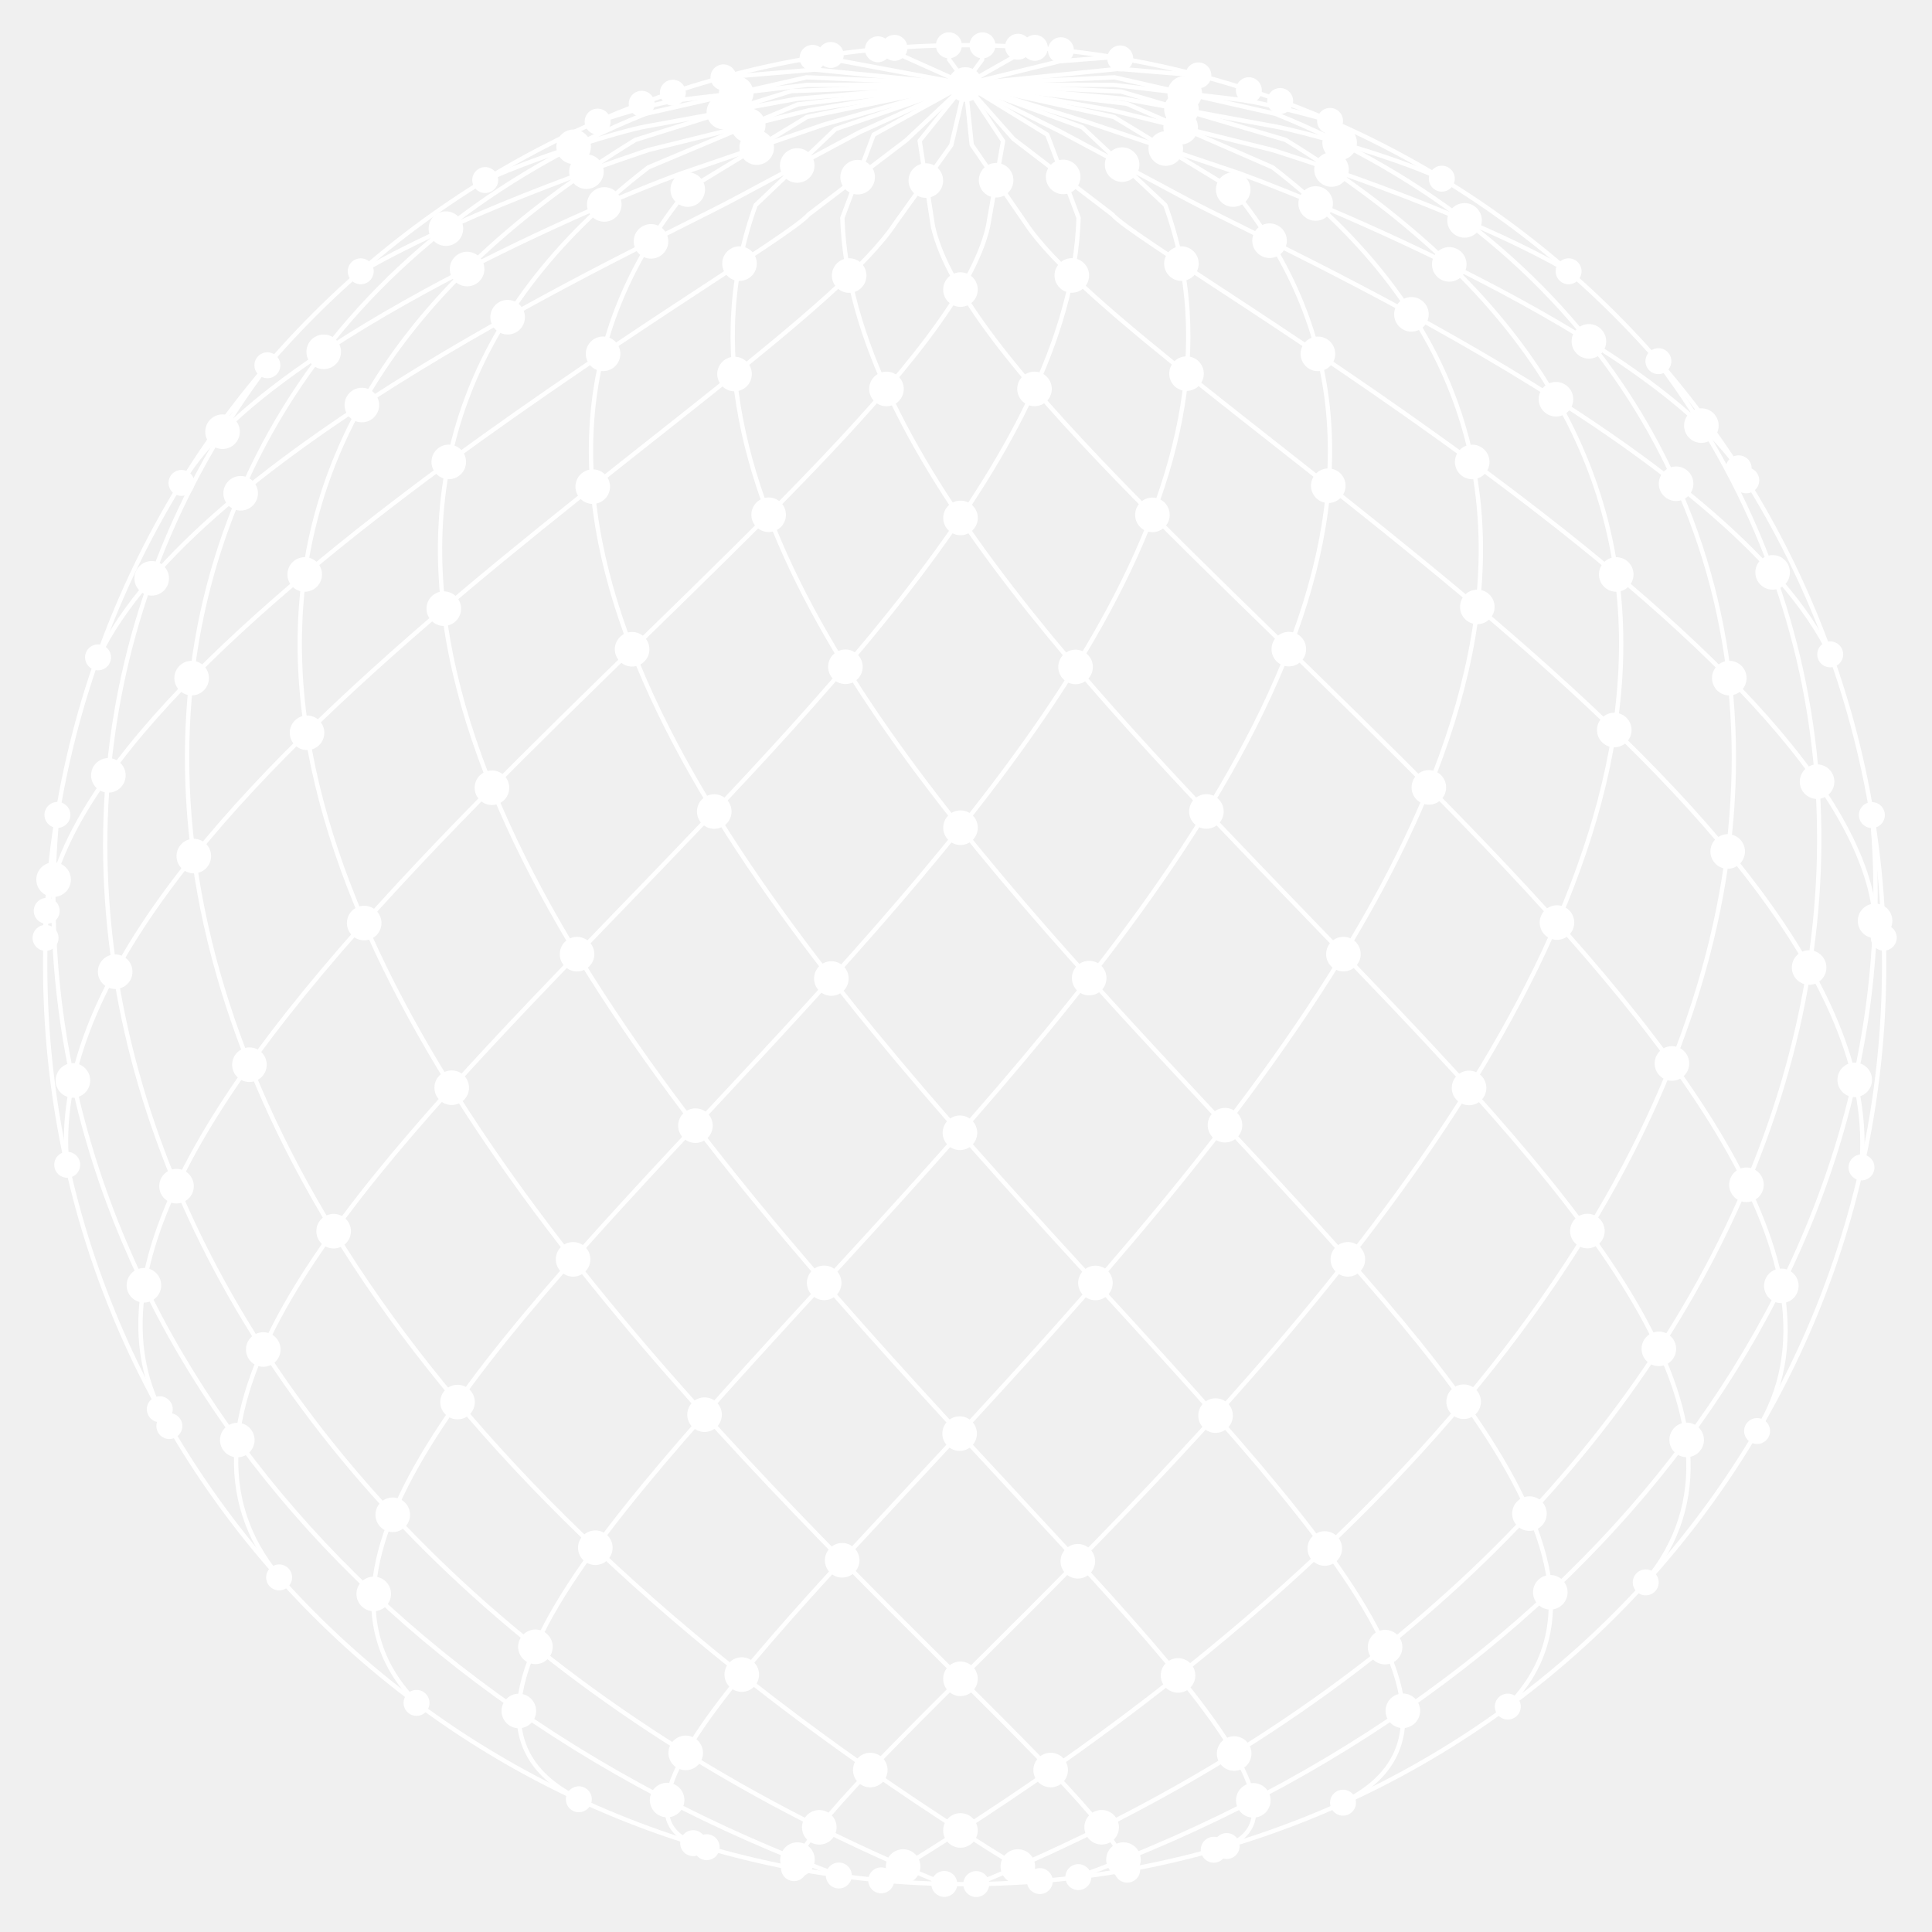
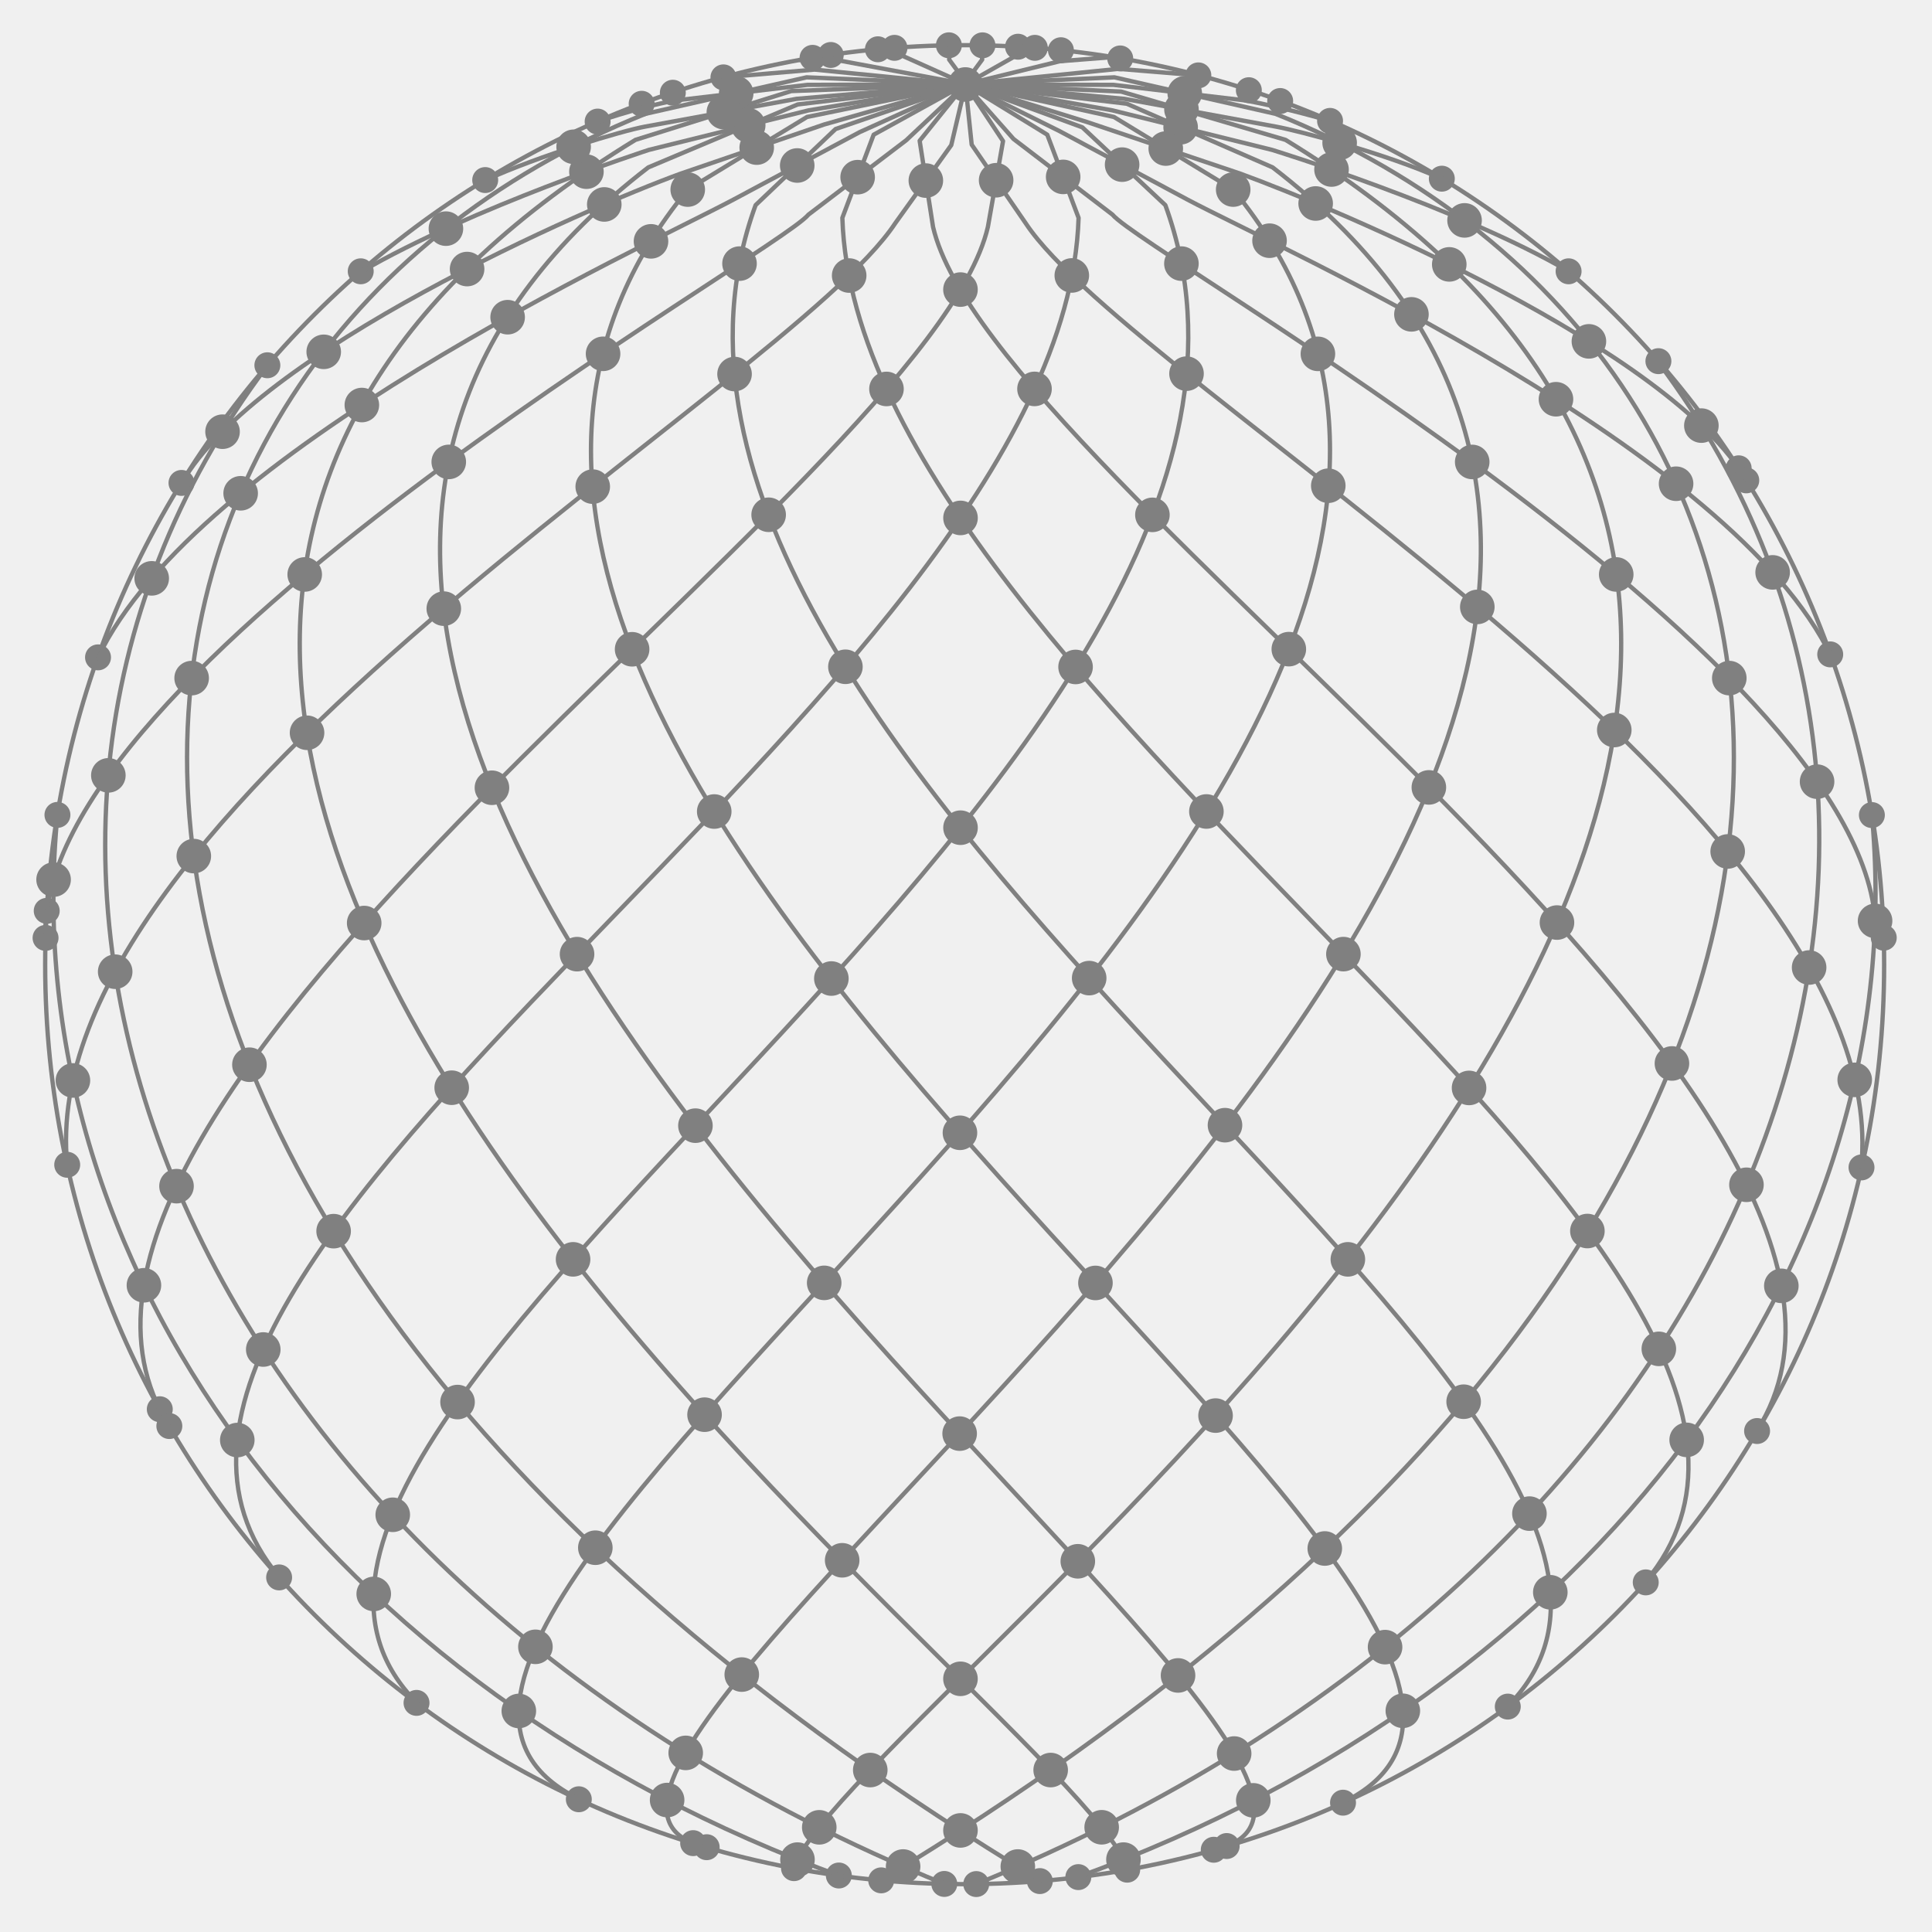
<svg xmlns="http://www.w3.org/2000/svg" width="100%" height="100%" viewBox="-10 -10 447 447">
  <style>
        svg {
            stroke-linecap: round;
            stroke-linejoin: round;
        }

        .bg-sphere,
        .line {
            fill: none;
-             stroke: white;
+             stroke: grey;
            stroke-width: 1px;
        }

        .dot {
-             fill: white;
+             fill: grey;
            stroke: none;
            r: 4px;
        }

        .dot-circle {
-             fill: white;
+             fill: grey;
            r: 3px;
        }
    </style>
  <circle class="bg-sphere" cx="213.189" cy="213.189" r="212.739" />
  <g id="dots-circle">
    <circle class="dot dot-circle" cx="209.54" cy="0.48" r="4" />
    <circle class="dot dot-circle" cx="217.31" cy="0.49" r="4" />
    <circle class="dot dot-circle" cx="193.12" cy="1.40" r="4" />
    <circle class="dot dot-circle" cx="196.95" cy="1.07" r="4" />
    <circle class="dot dot-circle" cx="225.54" cy="0.81" r="4" />
    <circle class="dot dot-circle" cx="229.43" cy="1.07" r="4" />
    <circle class="dot dot-circle" cx="235.46" cy="1.62" r="4" />
    <circle class="dot dot-circle" cx="178.00" cy="3.38" r="4" />
    <circle class="dot dot-circle" cx="182.21" cy="2.72" r="4" />
    <circle class="dot dot-circle" cx="249.18" cy="3.52" r="4" />
    <circle class="dot dot-circle" cx="267.26" cy="7.44" r="4" />
    <circle class="dot dot-circle" cx="157.38" cy="7.90" r="4" />
    <circle class="dot dot-circle" cx="145.67" cy="11.45" r="4" />
    <circle class="dot dot-circle" cx="278.94" cy="10.87" r="4" />
    <circle class="dot dot-circle" cx="286.19" cy="13.37" r="4" />
    <circle class="dot dot-circle" cx="138.46" cy="14.01" r="4" />
    <circle class="dot dot-circle" cx="128.27" cy="18.13" r="4" />
    <circle class="dot dot-circle" cx="297.73" cy="17.97" r="4" />
    <circle class="dot dot-circle" cx="323.59" cy="31.34" r="4" />
    <circle class="dot dot-circle" cx="102.26" cy="31.66" r="4" />
    <circle class="dot dot-circle" cx="73.46" cy="52.77" r="4" />
    <circle class="dot dot-circle" cx="352.92" cy="52.77" r="4" />
    <circle class="dot dot-circle" cx="373.70" cy="73.56" r="4" />
    <circle class="dot dot-circle" cx="51.86" cy="74.51" r="4" />
    <circle class="dot dot-circle" cx="392.27" cy="98.35" r="4" />
    <circle class="dot dot-circle" cx="394.03" cy="101.14" r="4" />
    <circle class="dot dot-circle" cx="31.99" cy="101.73" r="4" />
    <circle class="dot dot-circle" cx="413.45" cy="141.40" r="4" />
    <circle class="dot dot-circle" cx="12.68" cy="142.09" r="4" />
    <circle class="dot dot-circle" cx="3.29" cy="178.54" r="4" />
    <circle class="dot dot-circle" cx="423.09" cy="178.58" r="4" />
    <circle class="dot dot-circle" cx="0.81" cy="200.74" r="4" />
    <circle class="dot dot-circle" cx="0.54" cy="207.00" r="4" />
    <circle class="dot dot-circle" cx="425.84" cy="206.95" r="4" />
    <circle class="dot dot-circle" cx="5.55" cy="259.49" r="4" />
    <circle class="dot dot-circle" cx="420.69" cy="260.10" r="4" />
    <circle class="dot dot-circle" cx="26.97" cy="316.05" r="4" />
    <circle class="dot dot-circle" cx="29.18" cy="319.94" r="4" />
    <circle class="dot dot-circle" cx="396.53" cy="321.09" r="4" />
    <circle class="dot dot-circle" cx="54.58" cy="354.96" r="4" />
    <circle class="dot dot-circle" cx="370.77" cy="356.11" r="4" />
    <circle class="dot dot-circle" cx="86.37" cy="383.99" r="4" />
    <circle class="dot dot-circle" cx="338.85" cy="384.85" r="4" />
    <circle class="dot dot-circle" cx="123.92" cy="406.29" r="4" />
    <circle class="dot dot-circle" cx="300.73" cy="407.08" r="4" />
    <circle class="dot dot-circle" cx="150.37" cy="416.44" r="4" />
    <circle class="dot dot-circle" cx="153.50" cy="417.38" r="4" />
    <circle class="dot dot-circle" cx="273.81" cy="417.11" r="4" />
    <circle class="dot dot-circle" cx="270.82" cy="417.97" r="4" />
    <circle class="dot dot-circle" cx="173.70" cy="422.23" r="4" />
    <circle class="dot dot-circle" cx="250.80" cy="422.58" r="4" />
    <circle class="dot dot-circle" cx="184.08" cy="423.93" r="4" />
    <circle class="dot dot-circle" cx="239.49" cy="424.30" r="4" />
    <circle class="dot dot-circle" cx="193.88" cy="425.05" r="4" />
    <circle class="dot dot-circle" cx="230.58" cy="425.22" r="4" />
    <circle class="dot dot-circle" cx="208.48" cy="425.88" r="4" />
    <circle class="dot dot-circle" cx="215.87" cy="425.91" r="4" />
  </g>
  <g id="lines-left">
    <path class="line" d="M213.392,9.547L210.088,23.578L197.135,41.641C172.227,79.342 -2.6,177.654 5.553,259.491" />
    <path class="line" d="M213.397,9.555L222.071,22.643L218.564,42.509C204.832,101.764 -18.553,244.878 29.171,319.947" />
    <path class="line" d="M213.382,9.557L232.304,21.165L239.548,40.401C236.03,151.315 -6.997,281.313 54.636,354.912" />
    <path class="line" d="M213.33,9.533L240.418,19.459L259.619,37.456C306.985,167.544 19.992,317.01 86.419,383.928" />
    <path class="line" d="M275.317,33.86C387.513,170.586 37.27,363.729 123.951,406.221" />
    <path class="line" d="M213.515,9.57L250.683,13.998L284.442,28.728C463.467,166.493 80.603,401.483 153.597,417.406" />
    <path class="line" d="M213.365,9.545L249.384,11.186L287.428,22.361C509.433,158.259 186.167,384.186 173.736,422.053" />
    <path class="line" d="M213.362,9.527L176.81,9.635L146.268,13.241C137.239,14.883 126.852,18.627 126.852,18.627" />
    <path class="line" d="M213.371,9.448L247.835,7.892L285.105,16.339C425.471,72.755 455.613,266.93 193.881,424.985" />
    <path class="line" d="M373.569,73.672C459.092,187.346 394.07,353.413 215.871,425.912" />
    <path class="line" d="M239.486,424.248C358.902,380.813 433.323,281.63 422.983,177.415" />
    <path class="line" d="M0.537,207.004C-2.348,144.969 169.323,49.034 177.056,39.651L199.655,22.458L213.396,9.538" />
    <path class="line" d="M12.628,142.202C35.425,94.31 138.268,47.57 159.649,36.205L188.895,20.571L213.363,9.506" />
    <path class="line" d="M32.043,101.76C49.356,71.385 125.525,38.16 147.499,30.168L180.67,18.807L213.344,9.499" />
    <path class="line" d="M73.556,52.88C98.977,38.041 140.133,24.676 140.133,24.676L177.092,15.528L213.368,9.532" />
    <path class="line" d="M213.351,9.522L174.27,12.87L139.203,19.303C134.015,20.256 114.988,25.907 102.284,31.692" />
    <path class="line" d="M213.321,9.562L178.455,6.102L157.209,7.915" />
    <path class="line" d="M213.29,9.437L182.352,3.659L175.185,3.906" />
    <path class="line" d="M213.313,9.415L197.034,2.124L192.757,1.33" />
    <path class="line" d="M213.47,9.054L209.6,3.784L209.914,0.616" />
    <path class="line" d="M275.317,33.86L247.727,17.064L213.35,9.489" />
  </g>
  <g id="lines-right">
    <path class="line" d="M213.372,9.585L214.815,23.465L227.305,41.641C252.213,79.342 428.783,178.245 420.629,260.082" />
    <path class="line" d="M213.242,9.564L202.778,22.568L205.876,42.509C219.608,101.764 444.198,245.986 396.474,321.055" />
    <path class="line" d="M213.305,9.493L192.136,21.165L184.892,40.401C188.41,151.315 432.313,282.422 370.68,356.021" />
    <path class="line" d="M213.326,9.537L183.321,19.853L164.821,37.456C117.454,167.544 405.231,317.877 338.804,384.795" />
    <path class="line" d="M149.122,33.86C36.926,170.586 387.392,364.559 300.711,407.05" />
    <path class="line" d="M213.364,9.523L174.556,14.165L139.998,28.728C-39.027,166.493 343.816,402.052 270.822,417.975" />
    <path class="line" d="M213.316,9.536L173.044,11.075L137.012,22.361C-84.993,158.259 238.273,384.186 250.704,422.053" />
    <path class="line" d="M213.357,9.543L247.63,9.635L278.172,13.241C287.201,14.883 298.205,18.106 298.205,18.106" />
    <path class="line" d="M213.3,9.457L176.605,7.892L139.334,16.339C-1.031,72.755 -31.173,266.93 230.559,424.985" />
    <path class="line" d="M51.903,74.547C-33.62,188.221 30.37,353.413 208.569,425.912" />
    <path class="line" d="M184.954,424.248C65.538,380.813 -7.011,282.353 3.329,178.138" />
    <path class="line" d="M423.903,207.004C426.787,144.969 255.117,49.034 247.384,39.651L224.503,22.157L213.338,9.551" />
    <path class="line" d="M413.736,141.992C390.939,94.1 286.172,47.57 264.791,36.205L235.158,20.346L213.396,9.539" />
    <path class="line" d="M394.055,101.186C376.742,70.811 298.915,38.16 276.941,30.168L241.61,18.265L213.397,9.514" />
    <path class="line" d="M352.958,52.795C327.537,37.956 284.307,24.676 284.307,24.676L247.348,15.528L213.379,9.539" />
    <path class="line" d="M213.366,9.525L250.17,12.87L285.237,19.303C290.424,20.256 310.866,25.581 323.57,31.366" />
    <path class="line" d="M213.353,9.511L248.761,5.93L267.426,7.45" />
    <path class="line" d="M213.353,9.507L235.196,4.169L247.626,3.196" />
    <path class="line" d="M213.382,9.506L225.434,2.67L229.425,1.116" />
    <path class="line" d="M213.376,9.053L217.246,3.783L216.932,0.616" />
    <path class="line" d="M149.122,33.86L176.713,17.064L213.328,9.528" />
  </g>
  <g id="dots">
    <circle class="dot" cx="213.34" cy="9.55" r="4" />
    <circle class="dot" cx="204.21" cy="31.78" r="4" />
    <circle class="dot" cx="186.47" cy="53.75" r="4" />
    <circle class="dot" cx="159.95" cy="76.54" r="4" />
    <circle class="dot" cx="127.14" cy="102.59" r="4" />
    <circle class="dot" cx="92.68" cy="130.82" r="4" />
    <circle class="dot" cx="61.04" cy="159.54" r="4" />
    <circle class="dot" cx="34.84" cy="188.07" r="4" />
    <circle class="dot" cx="16.65" cy="214.82" r="4" />
    <circle class="dot" cx="6.87" cy="239.98" r="4" />
    <circle class="dot" cx="220.47" cy="31.70" r="4" />
    <circle class="dot" cx="212.22" cy="57.00" r="4" />
    <circle class="dot" cx="195.10" cy="79.99" r="4" />
    <circle class="dot" cx="167.84" cy="109.10" r="4" />
    <circle class="dot" cx="136.25" cy="140.22" r="4" />
    <circle class="dot" cx="103.82" cy="172.26" r="4" />
    <circle class="dot" cx="74.26" cy="203.56" r="4" />
    <circle class="dot" cx="47.71" cy="236.34" r="4" />
    <circle class="dot" cx="30.84" cy="264.44" r="4" />
    <circle class="dot" cx="23.30" cy="287.37" r="4" />
    <circle class="dot" cx="237.98" cy="53.73" r="4" />
    <circle class="dot" cx="229.35" cy="79.98" r="4" />
    <circle class="dot" cx="212.23" cy="109.83" r="4" />
    <circle class="dot" cx="185.60" cy="144.27" r="4" />
    <circle class="dot" cx="155.25" cy="177.76" r="4" />
    <circle class="dot" cx="123.51" cy="210.76" r="4" />
    <circle class="dot" cx="94.51" cy="241.66" r="4" />
    <circle class="dot" cx="67.19" cy="274.85" r="4" />
    <circle class="dot" cx="50.91" cy="302.23" r="4" />
    <circle class="dot" cx="44.90" cy="323.18" r="4" />
    <circle class="dot" cx="235.98" cy="30.93" r="4" />
    <circle class="dot" cx="264.52" cy="76.45" r="4" />
    <circle class="dot" cx="256.63" cy="109.12" r="4" />
    <circle class="dot" cx="238.85" cy="144.31" r="4" />
    <circle class="dot" cx="212.23" cy="181.50" r="4" />
    <circle class="dot" cx="182.35" cy="216.40" r="4" />
    <circle class="dot" cx="150.90" cy="250.44" r="4" />
    <circle class="dot" cx="122.59" cy="281.37" r="4" />
    <circle class="dot" cx="95.86" cy="314.39" r="4" />
    <circle class="dot" cx="80.87" cy="340.47" r="4" />
    <circle class="dot" cx="76.47" cy="358.78" r="4" />
    <circle class="dot" cx="263.34" cy="50.99" r="4" />
    <circle class="dot" cx="249.62" cy="28.09" r="4" />
    <circle class="dot" cx="275.32" cy="33.86" r="4" />
    <circle class="dot" cx="297.32" cy="102.38" r="4" />
    <circle class="dot" cx="288.19" cy="140.19" r="4" />
    <circle class="dot" cx="269.12" cy="177.75" r="4" />
    <circle class="dot" cx="242.00" cy="216.30" r="4" />
    <circle class="dot" cx="212.10" cy="252.09" r="4" />
    <circle class="dot" cx="180.69" cy="286.81" r="4" />
    <circle class="dot" cx="153.01" cy="317.31" r="4" />
    <circle class="dot" cx="127.74" cy="348.09" r="4" />
    <circle class="dot" cx="113.88" cy="371.02" r="4" />
    <circle class="dot" cx="110.04" cy="385.86" r="4" />
    <circle class="dot" cx="294.92" cy="71.87" r="4" />
    <circle class="dot" cx="283.73" cy="45.69" r="4" />
    <circle class="dot" cx="331.80" cy="130.42" r="4" />
    <circle class="dot" cx="320.59" cy="172.18" r="4" />
    <circle class="dot" cx="300.82" cy="210.75" r="4" />
    <circle class="dot" cx="273.42" cy="250.33" r="4" />
    <circle class="dot" cx="243.45" cy="286.83" r="4" />
    <circle class="dot" cx="212.03" cy="321.69" r="4" />
    <circle class="dot" cx="184.85" cy="351.00" r="4" />
    <circle class="dot" cx="161.62" cy="377.44" r="4" />
    <circle class="dot" cx="148.65" cy="395.56" r="4" />
    <circle class="dot" cx="144.35" cy="406.47" r="4" />
    <circle class="dot" cx="330.62" cy="96.88" r="4" />
    <circle class="dot" cx="316.56" cy="62.73" r="4" />
    <circle class="dot" cx="294.40" cy="37.08" r="4" />
    <circle class="dot" cx="263.16" cy="19.44" r="4" />
    <circle class="dot" cx="363.49" cy="158.90" r="4" />
    <circle class="dot" cx="350.23" cy="203.45" r="4" />
    <circle class="dot" cx="329.89" cy="241.71" r="4" />
    <circle class="dot" cx="301.85" cy="281.37" r="4" />
    <circle class="dot" cx="271.24" cy="317.52" r="4" />
    <circle class="dot" cx="239.37" cy="351.23" r="4" />
    <circle class="dot" cx="212.22" cy="378.42" r="4" />
    <circle class="dot" cx="191.35" cy="399.53" r="4" />
    <circle class="dot" cx="179.55" cy="412.78" r="4" />
    <circle class="dot" cx="174.51" cy="420.25" r="4" />
    <circle class="dot" cx="363.94" cy="122.91" r="4" />
    <circle class="dot" cx="350.00" cy="82.37" r="4" />
    <circle class="dot" cx="325.31" cy="51.17" r="4" />
    <circle class="dot" cx="298.07" cy="29.22" r="4" />
    <circle class="dot" cx="263.35" cy="15.29" r="4" />
    <circle class="dot" cx="160.33" cy="11.58" r="4" />
    <circle class="dot" cx="389.73" cy="187.00" r="4" />
    <circle class="dot" cx="376.83" cy="236.05" r="4" />
    <circle class="dot" cx="357.27" cy="274.82" r="4" />
    <circle class="dot" cx="328.64" cy="314.31" r="4" />
    <circle class="dot" cx="296.51" cy="348.27" r="4" />
    <circle class="dot" cx="262.56" cy="377.64" r="4" />
    <circle class="dot" cx="233.09" cy="399.53" r="4" />
    <circle class="dot" cx="264.11" cy="11.58" r="4" />
    <circle class="dot" cx="212.22" cy="413.50" r="4" />
    <circle class="dot" cx="198.95" cy="421.85" r="4" />
    <circle class="dot" cx="390.10" cy="146.89" r="4" />
    <circle class="dot" cx="377.79" cy="101.92" r="4" />
    <circle class="dot" cx="357.62" cy="68.98" r="4" />
    <circle class="dot" cx="328.85" cy="40.99" r="4" />
    <circle class="dot" cx="299.95" cy="23.04" r="4" />
    <circle class="dot" cx="408.57" cy="213.85" r="4" />
    <circle class="dot" cx="394.07" cy="264.12" r="4" />
    <circle class="dot" cx="373.80" cy="302.08" r="4" />
    <circle class="dot" cx="343.86" cy="340.20" r="4" />
    <circle class="dot" cx="310.46" cy="371.09" r="4" />
    <circle class="dot" cx="275.54" cy="395.71" r="4" />
    <circle class="dot" cx="244.89" cy="412.77" r="4" />
    <circle class="dot" cx="225.49" cy="421.85" r="4" />
    <circle class="dot" cx="410.41" cy="170.85" r="4" />
    <circle class="dot" cx="400.13" cy="122.43" r="4" />
    <circle class="dot" cx="383.64" cy="88.47" r="4" />
    <circle class="dot" cx="419.12" cy="239.84" r="4" />
    <circle class="dot" cx="402.14" cy="287.50" r="4" />
    <circle class="dot" cx="380.24" cy="323.14" r="4" />
    <circle class="dot" cx="348.69" cy="358.40" r="4" />
    <circle class="dot" cx="314.57" cy="385.82" r="4" />
    <circle class="dot" cx="279.97" cy="406.54" r="4" />
    <circle class="dot" cx="249.93" cy="420.25" r="4" />
    <circle class="dot" cx="423.83" cy="203.06" r="4" />
    <circle class="dot" cx="188.43" cy="30.99" r="4" />
    <circle class="dot" cx="161.10" cy="50.99" r="4" />
    <circle class="dot" cx="129.53" cy="71.86" r="4" />
    <circle class="dot" cx="93.83" cy="96.87" r="4" />
    <circle class="dot" cx="60.50" cy="122.91" r="4" />
    <circle class="dot" cx="34.34" cy="146.89" r="4" />
    <circle class="dot" cx="15.07" cy="169.39" r="4" />
    <circle class="dot" cx="2.40" cy="193.51" r="4" />
    <circle class="dot" cx="174.45" cy="28.29" r="4" />
    <circle class="dot" cx="140.62" cy="45.84" r="4" />
    <circle class="dot" cx="107.45" cy="63.39" r="4" />
    <circle class="dot" cx="73.72" cy="83.71" r="4" />
    <circle class="dot" cx="45.68" cy="104.13" r="4" />
    <circle class="dot" cx="25.10" cy="123.81" r="4" />
    <circle class="dot" cx="129.81" cy="37.30" r="4" />
    <circle class="dot" cx="98.07" cy="52.25" r="4" />
    <circle class="dot" cx="64.90" cy="71.40" r="4" />
    <circle class="dot" cx="41.49" cy="89.88" r="4" />
    <circle class="dot" cx="165.08" cy="24.15" r="4" />
    <circle class="dot" cx="163.11" cy="18.99" r="4" />
    <circle class="dot" cx="125.68" cy="29.72" r="4" />
    <circle class="dot" cx="93.17" cy="42.90" r="4" />
    <circle class="dot" cx="157.48" cy="15.95" r="4" />
    <circle class="dot" cx="122.72" cy="23.96" r="4" />
    <circle class="dot" cx="259.72" cy="24.37" r="4" />
    <circle class="dot" cx="149.12" cy="33.86" r="4" />
  </g>
</svg>
